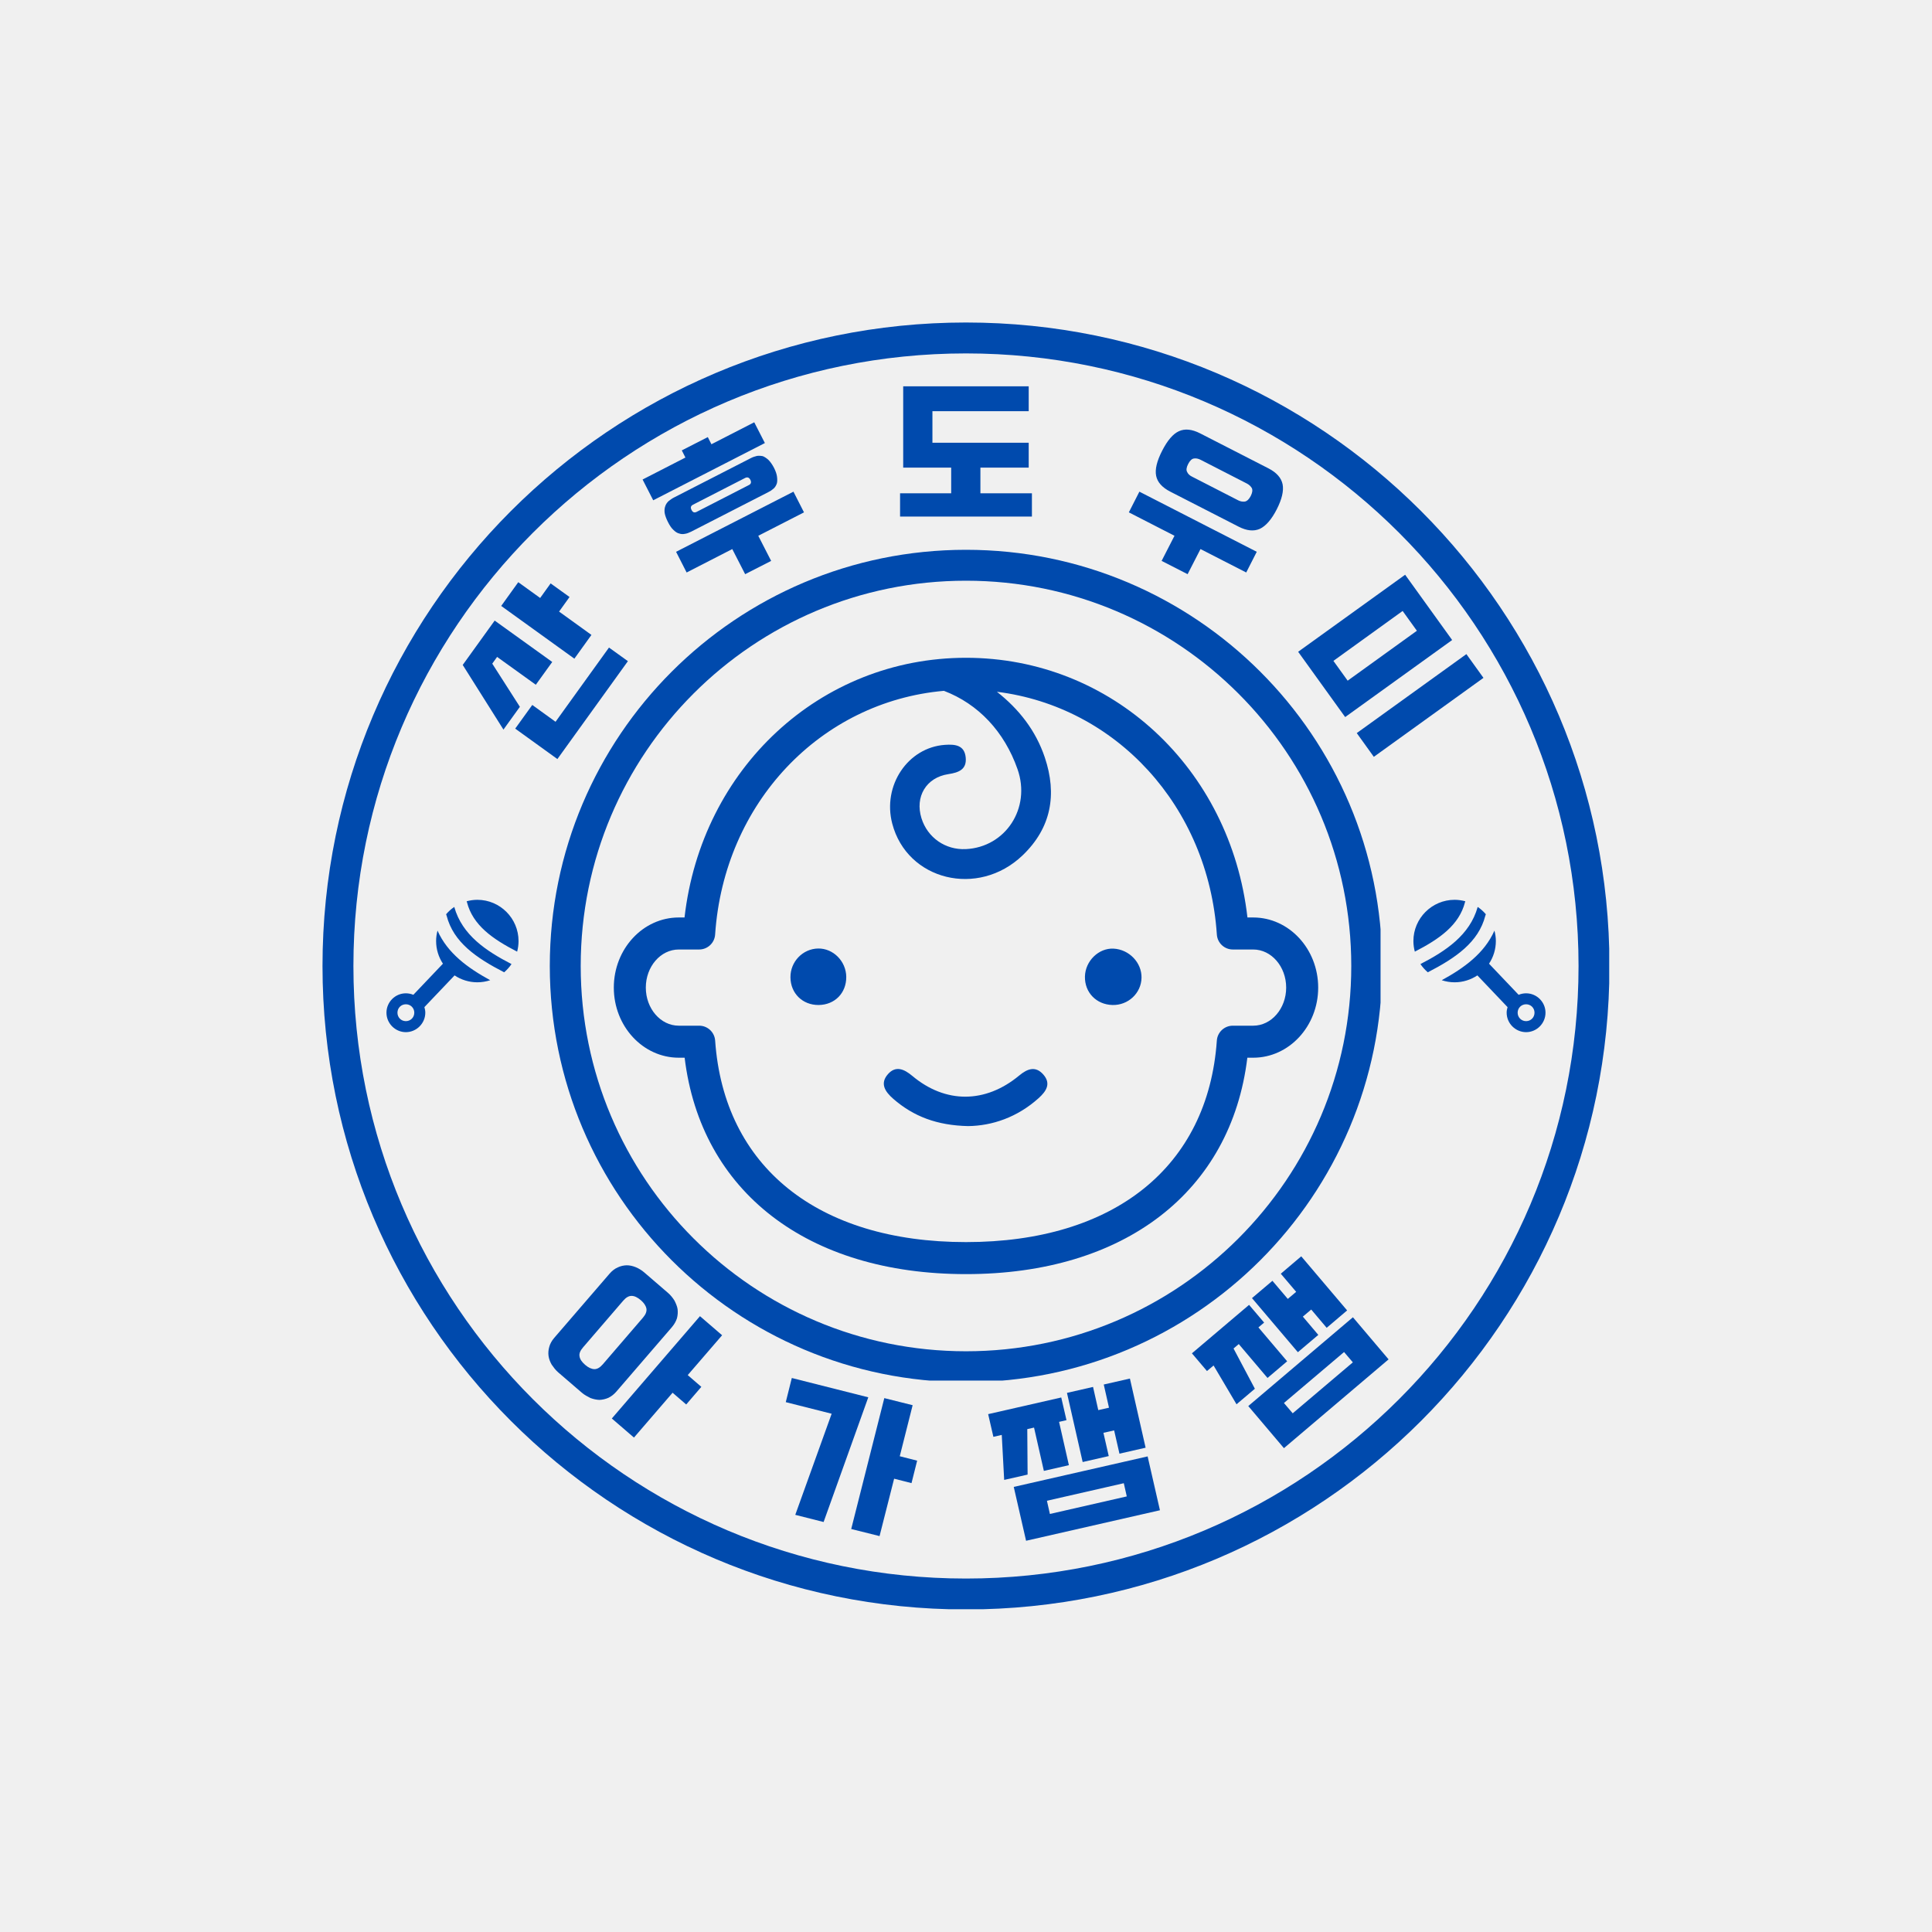
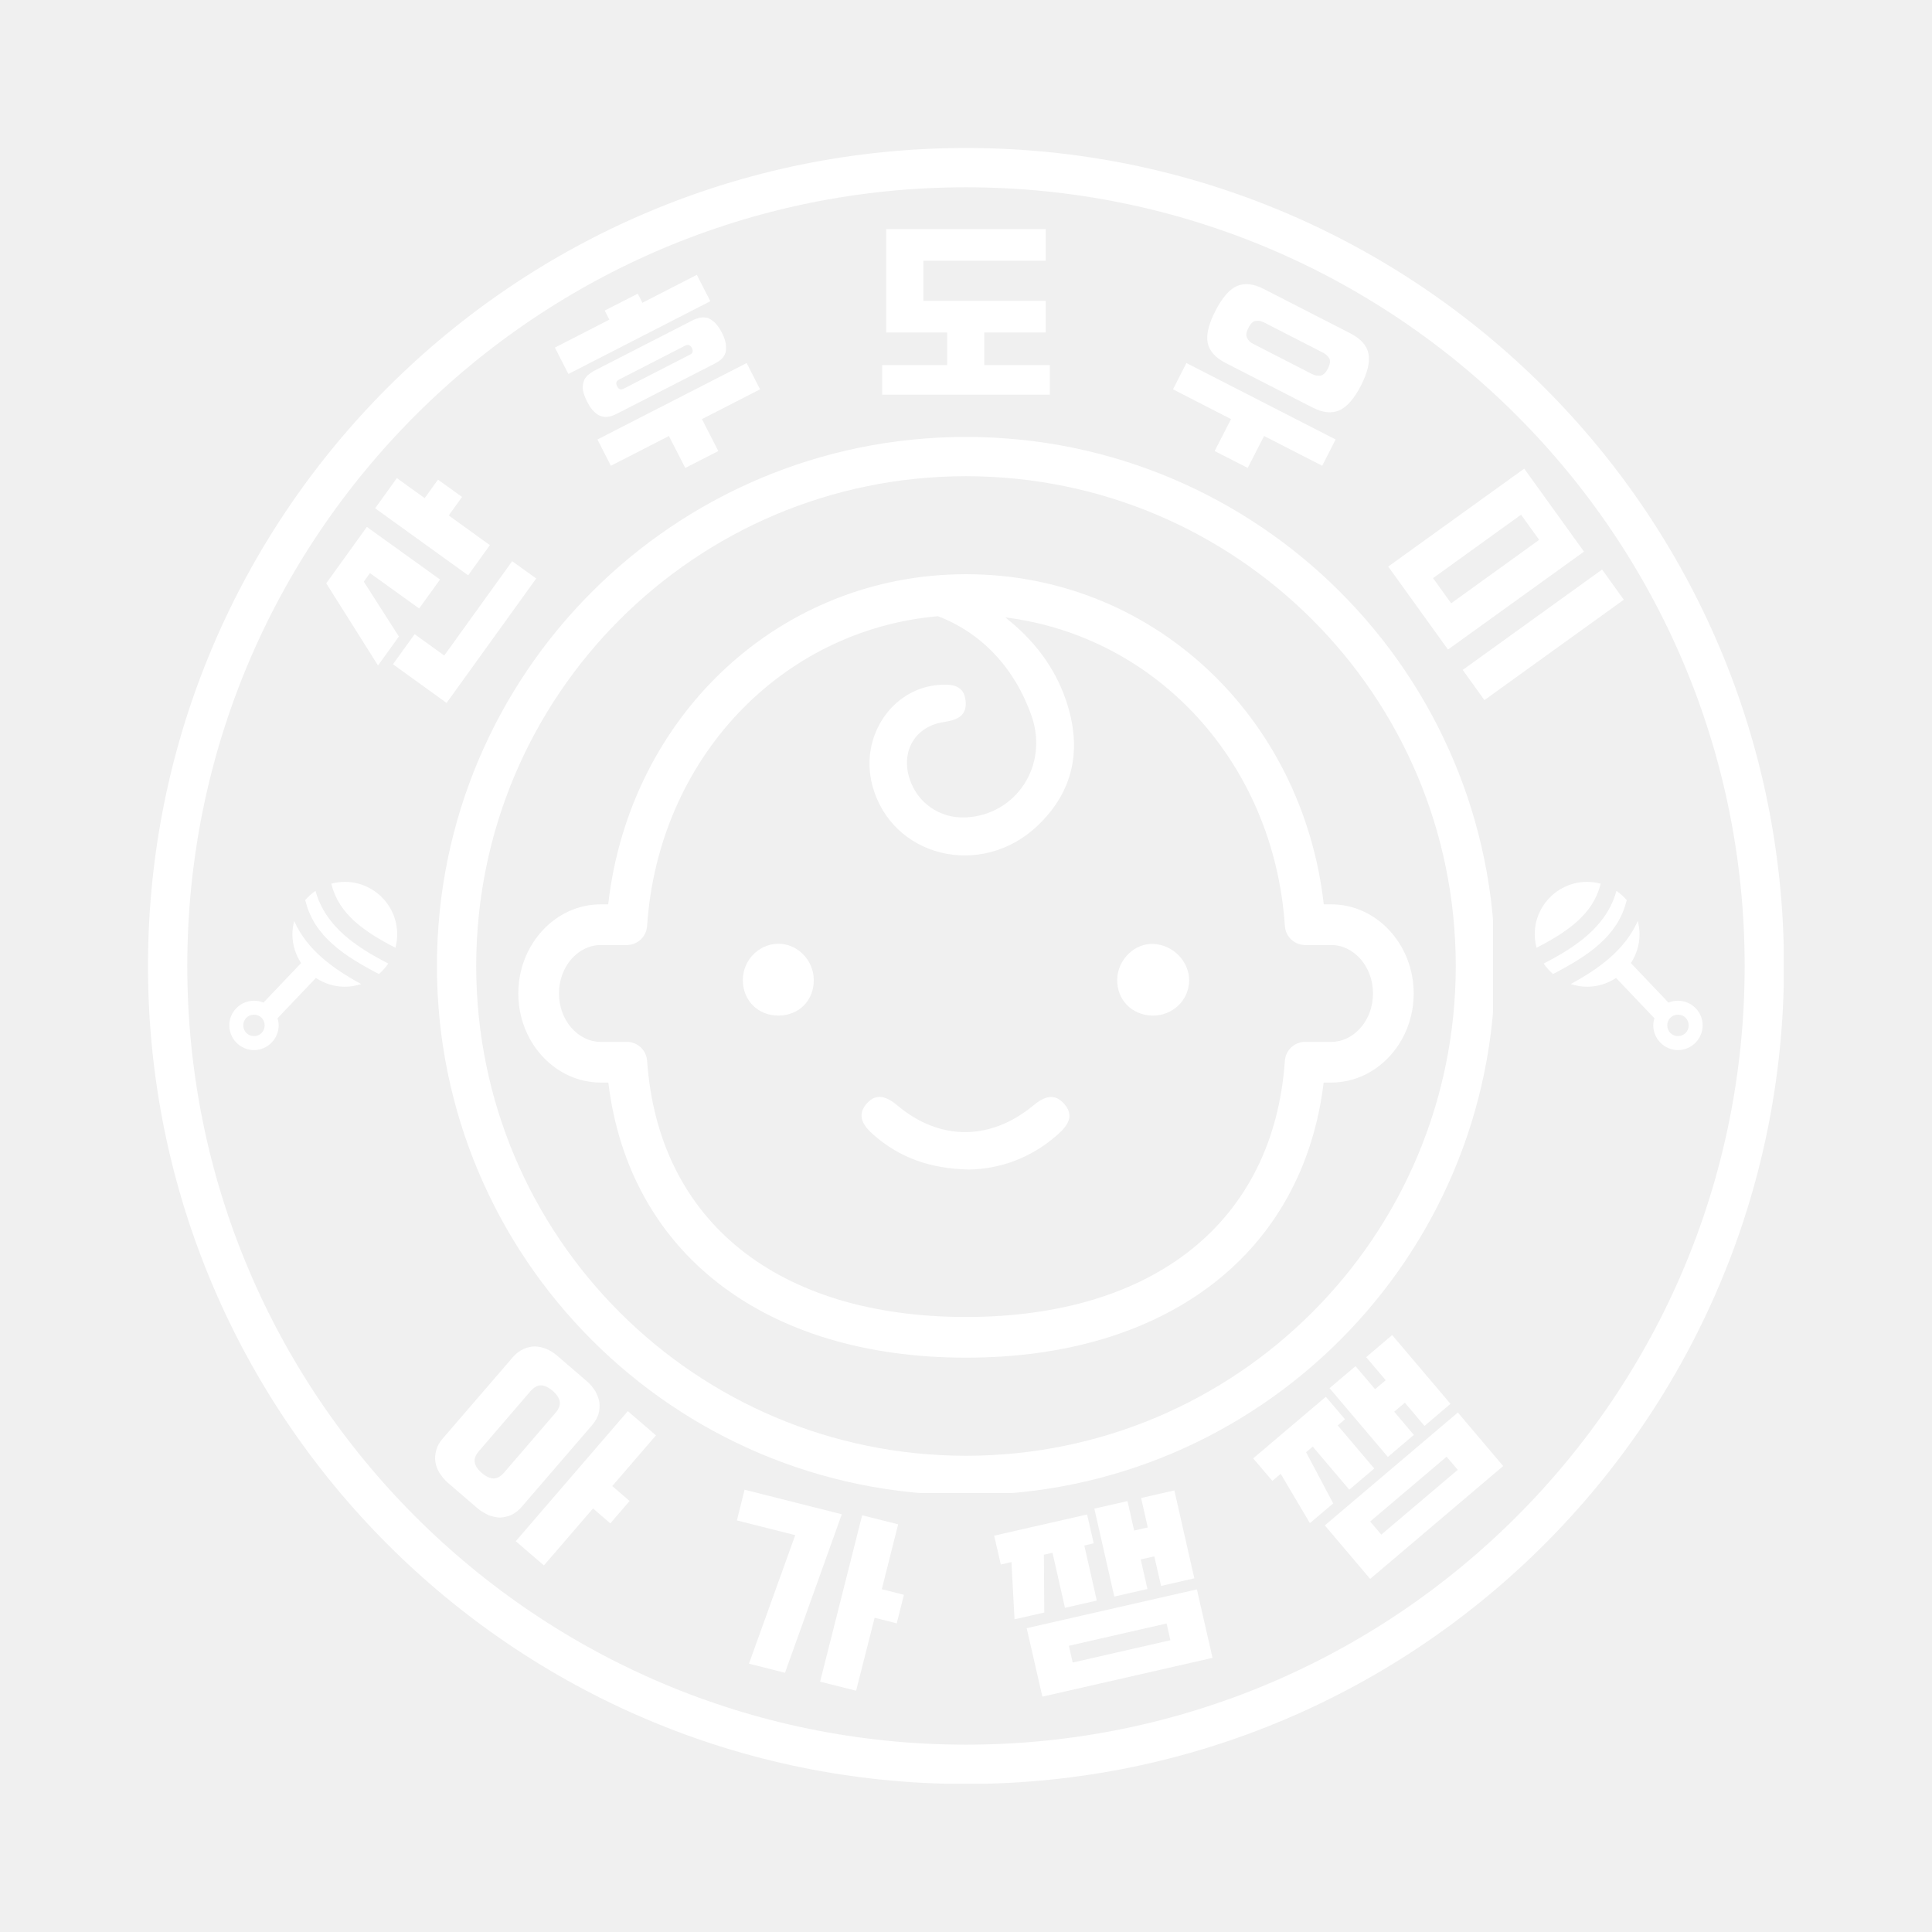
- <svg xmlns="http://www.w3.org/2000/svg" width="500" zoomAndPan="magnify" viewBox="0 0 375 375" height="500" preserveAspectRatio="xMidYMid meet" version="1.0">
+ <svg xmlns="http://www.w3.org/2000/svg" width="500" zoomAndPan="magnify" viewBox="40 40 295 295" height="500" preserveAspectRatio="xMidYMid meet" version="1.0">
  <defs>
    <g />
    <clipPath id="83e9027c80">
      <path d="M 62.598 62.598 L 312.348 62.598 L 312.348 312.348 L 62.598 312.348 Z M 62.598 62.598 " clip-rule="nonzero" />
    </clipPath>
    <clipPath id="b76fe95cca">
      <path d="M 187.496 62.598 C 118.516 62.598 62.598 118.516 62.598 187.496 C 62.598 256.477 118.516 312.395 187.496 312.395 C 256.477 312.395 312.395 256.477 312.395 187.496 C 312.395 118.516 256.477 62.598 187.496 62.598 Z M 187.496 62.598 " clip-rule="nonzero" />
    </clipPath>
    <clipPath id="6d9e173ecb">
      <path d="M 106.715 106.715 L 267.965 106.715 L 267.965 267.965 L 106.715 267.965 Z M 106.715 106.715 " clip-rule="nonzero" />
    </clipPath>
    <clipPath id="151e768845">
      <path d="M 187.496 106.715 C 142.883 106.715 106.715 142.883 106.715 187.496 C 106.715 232.113 142.883 268.281 187.496 268.281 C 232.113 268.281 268.281 232.113 268.281 187.496 C 268.281 142.883 232.113 106.715 187.496 106.715 Z M 187.496 106.715 " clip-rule="nonzero" />
    </clipPath>
    <clipPath id="ddeb3f4527">
      <path d="M 119.031 127.676 L 256 127.676 L 256 247.676 L 119.031 247.676 Z M 119.031 127.676 " clip-rule="nonzero" />
    </clipPath>
    <clipPath id="e191f6f499">
      <path d="M 200.316 0.652 L 226.336 0.652 L 226.336 26.672 L 200.316 26.672 Z M 200.316 0.652 " clip-rule="nonzero" />
    </clipPath>
    <clipPath id="df4fb35d18">
      <path d="M 0.316 0.652 L 26 0.652 L 26 26.672 L 0.316 26.672 Z M 0.316 0.652 " clip-rule="nonzero" />
    </clipPath>
    <clipPath id="ea7beffecc">
      <rect x="0" width="27" y="0" height="27" />
    </clipPath>
    <clipPath id="72dfacd343">
      <path d="M 1 0.652 L 27 0.652 L 27 26.672 L 1 26.672 Z M 1 0.652 " clip-rule="nonzero" />
    </clipPath>
    <clipPath id="572122c2ee">
      <rect x="0" width="227" y="0" height="28" />
    </clipPath>
  </defs>
  <g clip-path="url(#83e9027c80)">
    <g clip-path="url(#b76fe95cca)">
-       <path stroke-linecap="butt" transform="matrix(0.75, 0, 0, 0.75, 62.59842, 62.59842)" fill="none" stroke-linejoin="miter" d="M 166.53 -0.001 C 74.556 -0.001 -0.001 74.556 -0.001 166.53 C -0.001 258.504 74.556 333.062 166.53 333.062 C 258.504 333.062 333.062 258.504 333.062 166.53 C 333.062 74.556 258.504 -0.001 166.53 -0.001 Z M 166.53 -0.001 " stroke="#004aad" stroke-width="16" stroke-opacity="1" stroke-miterlimit="4" />
+       <path stroke-linecap="butt" transform="matrix(0.75, 0, 0, 0.75, 62.59842, 62.59842)" fill="none" stroke-linejoin="miter" d="M 166.53 -0.001 C 74.556 -0.001 -0.001 74.556 -0.001 166.53 C -0.001 258.504 74.556 333.062 166.53 333.062 C 258.504 333.062 333.062 258.504 333.062 166.53 C 333.062 74.556 258.504 -0.001 166.53 -0.001 Z M 166.53 -0.001 " stroke="#ffffff" stroke-width="16" stroke-opacity="1" stroke-miterlimit="4" />
    </g>
  </g>
  <g clip-path="url(#6d9e173ecb)">
    <g clip-path="url(#151e768845)">
-       <path stroke-linecap="butt" transform="matrix(0.75, 0, 0, 0.75, 106.7141, 106.7141)" fill="none" stroke-linejoin="miter" d="M 107.709 0.001 C 48.225 0.001 0.001 48.225 0.001 107.709 C 0.001 167.199 48.225 215.423 107.709 215.423 C 167.199 215.423 215.423 167.199 215.423 107.709 C 215.423 48.225 167.199 0.001 107.709 0.001 Z M 107.709 0.001 " stroke="#004aad" stroke-width="16" stroke-opacity="1" stroke-miterlimit="4" />
+       <path stroke-linecap="butt" transform="matrix(0.75, 0, 0, 0.75, 106.7141, 106.7141)" fill="none" stroke-linejoin="miter" d="M 107.709 0.001 C 48.225 0.001 0.001 48.225 0.001 107.709 C 0.001 167.199 48.225 215.423 107.709 215.423 C 167.199 215.423 215.423 167.199 215.423 107.709 C 215.423 48.225 167.199 0.001 107.709 0.001 Z M 107.709 0.001 " stroke="#ffffff" stroke-width="16" stroke-opacity="1" stroke-miterlimit="4" />
    </g>
  </g>
  <g clip-path="url(#ddeb3f4527)">
-     <path fill="#004aad" d="M 164.258 189.605 C 164.285 192.746 162.031 195.043 158.895 195.07 C 155.777 195.094 153.449 192.809 153.426 189.695 C 153.398 186.664 155.812 184.156 158.801 184.105 C 161.73 184.059 164.227 186.574 164.258 189.605 Z M 221.57 189.77 C 221.523 192.766 218.984 195.148 215.93 195.07 C 212.797 194.992 210.516 192.633 210.586 189.539 C 210.656 186.516 213.266 183.98 216.148 184.129 C 219.168 184.289 221.621 186.84 221.57 189.77 Z M 202.508 208.566 C 204.066 210.344 203.066 211.824 201.594 213.152 C 197.469 216.863 192.59 218.52 187.906 218.574 C 181.902 218.441 177.32 216.719 173.379 213.277 C 171.797 211.895 170.73 210.305 172.367 208.473 C 173.871 206.789 175.5 207.512 177.062 208.82 C 183.512 214.234 191.262 214.211 197.836 208.75 C 199.43 207.43 201 206.848 202.508 208.566 Z M 243.25 199.086 L 239.289 199.086 C 237.652 199.086 236.301 200.348 236.188 201.977 C 234.48 226.469 216.277 241.09 187.5 241.09 C 158.719 241.09 140.52 226.469 138.809 201.977 C 138.695 200.348 137.344 199.086 135.711 199.086 L 131.75 199.086 C 128.223 199.086 125.352 195.77 125.352 191.691 C 125.352 187.613 128.223 184.297 131.75 184.297 L 135.707 184.297 C 137.34 184.297 138.695 183.031 138.805 181.398 C 140.523 155.824 159.285 136.199 183.215 134.09 C 189.895 136.637 194.953 142.02 197.504 149.301 C 200.164 156.887 195.145 164.449 187.461 164.812 C 183.5 165 180.031 162.586 178.859 158.824 C 177.555 154.652 179.758 150.914 184.078 150.258 C 186.105 149.953 187.68 149.348 187.441 147.008 C 187.195 144.605 185.355 144.441 183.422 144.574 C 176.211 145.074 171.246 152.473 173.184 159.863 C 176.07 170.887 189.832 174.285 198.469 166.039 C 204.062 160.699 205.203 154.191 202.801 147.031 C 201.027 141.75 197.762 137.633 193.5 134.273 C 216.602 137.152 234.516 156.441 236.191 181.398 C 236.301 183.031 237.656 184.297 239.289 184.297 L 243.25 184.297 C 246.773 184.297 249.645 187.613 249.645 191.691 C 249.645 195.77 246.773 199.086 243.25 199.086 Z M 243.25 178.082 L 242.129 178.082 C 238.832 149.145 215.812 127.676 187.5 127.676 C 159.184 127.676 136.164 149.145 132.867 178.082 L 131.75 178.082 C 124.797 178.082 119.141 184.188 119.141 191.691 C 119.141 199.195 124.797 205.301 131.75 205.301 L 132.887 205.301 C 136.039 231.293 156.699 247.305 187.5 247.305 C 218.297 247.305 238.957 231.293 242.109 205.301 L 243.25 205.301 C 250.203 205.301 255.859 199.195 255.859 191.691 C 255.859 184.188 250.203 178.082 243.25 178.082 " fill-opacity="1" fill-rule="nonzero" />
+     <path fill="#ffffff" d="M 164.258 189.605 C 164.285 192.746 162.031 195.043 158.895 195.07 C 155.777 195.094 153.449 192.809 153.426 189.695 C 153.398 186.664 155.812 184.156 158.801 184.105 C 161.73 184.059 164.227 186.574 164.258 189.605 Z M 221.57 189.77 C 221.523 192.766 218.984 195.148 215.93 195.07 C 212.797 194.992 210.516 192.633 210.586 189.539 C 210.656 186.516 213.266 183.98 216.148 184.129 C 219.168 184.289 221.621 186.84 221.57 189.77 Z M 202.508 208.566 C 204.066 210.344 203.066 211.824 201.594 213.152 C 197.469 216.863 192.59 218.52 187.906 218.574 C 181.902 218.441 177.32 216.719 173.379 213.277 C 171.797 211.895 170.73 210.305 172.367 208.473 C 173.871 206.789 175.5 207.512 177.062 208.82 C 183.512 214.234 191.262 214.211 197.836 208.75 C 199.43 207.43 201 206.848 202.508 208.566 Z M 243.25 199.086 L 239.289 199.086 C 237.652 199.086 236.301 200.348 236.188 201.977 C 234.48 226.469 216.277 241.09 187.5 241.09 C 158.719 241.09 140.52 226.469 138.809 201.977 C 138.695 200.348 137.344 199.086 135.711 199.086 L 131.75 199.086 C 128.223 199.086 125.352 195.77 125.352 191.691 C 125.352 187.613 128.223 184.297 131.75 184.297 L 135.707 184.297 C 137.34 184.297 138.695 183.031 138.805 181.398 C 140.523 155.824 159.285 136.199 183.215 134.09 C 189.895 136.637 194.953 142.02 197.504 149.301 C 200.164 156.887 195.145 164.449 187.461 164.812 C 183.5 165 180.031 162.586 178.859 158.824 C 177.555 154.652 179.758 150.914 184.078 150.258 C 186.105 149.953 187.68 149.348 187.441 147.008 C 187.195 144.605 185.355 144.441 183.422 144.574 C 176.211 145.074 171.246 152.473 173.184 159.863 C 176.07 170.887 189.832 174.285 198.469 166.039 C 204.062 160.699 205.203 154.191 202.801 147.031 C 201.027 141.75 197.762 137.633 193.5 134.273 C 216.602 137.152 234.516 156.441 236.191 181.398 C 236.301 183.031 237.656 184.297 239.289 184.297 L 243.25 184.297 C 246.773 184.297 249.645 187.613 249.645 191.691 C 249.645 195.77 246.773 199.086 243.25 199.086 Z M 243.25 178.082 L 242.129 178.082 C 238.832 149.145 215.812 127.676 187.5 127.676 C 159.184 127.676 136.164 149.145 132.867 178.082 L 131.75 178.082 C 124.797 178.082 119.141 184.188 119.141 191.691 C 119.141 199.195 124.797 205.301 131.75 205.301 L 132.887 205.301 C 136.039 231.293 156.699 247.305 187.5 247.305 C 218.297 247.305 238.957 231.293 242.109 205.301 L 243.25 205.301 C 250.203 205.301 255.859 199.195 255.859 191.691 C 255.859 184.188 250.203 178.082 243.25 178.082 " fill-opacity="1" fill-rule="nonzero" />
  </g>
  <g transform="matrix(1, 0, 0, 1, 74, 174)">
    <g clip-path="url(#572122c2ee)">
      <g clip-path="url(#e191f6f499)">
        <g transform="matrix(1, 0, 0, 1, 200, 0)">
          <g clip-path="url(#ea7beffecc)">
            <g clip-path="url(#df4fb35d18)">
-               <path fill="#004aad" d="M 8.34 0.652 C 9.055 0.652 9.75 0.758 10.414 0.934 C 10.391 0.992 10.375 1.043 10.359 1.102 C 9.211 5.602 5.363 8.266 0.617 10.715 C 0.441 10.059 0.34 9.371 0.34 8.656 C 0.34 4.25 3.93 0.652 8.34 0.652 Z M 12.82 2.035 C 13.414 2.434 13.941 2.918 14.402 3.453 C 14.359 3.543 14.328 3.641 14.301 3.734 C 12.98 8.902 8.539 11.938 3.133 14.723 C 2.594 14.254 2.109 13.719 1.707 13.125 C 6.59 10.605 11.289 7.516 12.82 2.035 Z M 16.07 6.633 C 16.242 7.281 16.344 7.957 16.344 8.656 C 16.344 10.281 15.852 11.789 15.02 13.051 L 15.367 13.418 L 20.629 18.949 L 20.762 19.09 C 21.211 18.906 21.703 18.801 22.215 18.801 C 24.285 18.801 25.98 20.496 25.98 22.562 C 25.98 24.633 24.285 26.34 22.215 26.34 C 20.145 26.34 18.441 24.633 18.441 22.562 C 18.441 22.188 18.512 21.828 18.617 21.484 L 18.305 21.156 L 13.051 15.633 L 12.758 15.324 C 11.488 16.168 9.969 16.664 8.34 16.664 C 7.465 16.664 6.629 16.516 5.84 16.258 C 10.156 13.902 14.121 11.043 16.07 6.633 Z M 22.215 20.93 C 21.297 20.93 20.574 21.648 20.574 22.562 C 20.574 23.48 21.297 24.203 22.215 24.203 C 23.133 24.203 23.848 23.48 23.848 22.562 C 23.848 21.648 23.133 20.93 22.215 20.93 " fill-opacity="1" fill-rule="nonzero" />
+               <path fill="#ffffff" d="M 8.34 0.652 C 9.055 0.652 9.75 0.758 10.414 0.934 C 10.391 0.992 10.375 1.043 10.359 1.102 C 9.211 5.602 5.363 8.266 0.617 10.715 C 0.441 10.059 0.34 9.371 0.34 8.656 C 0.34 4.25 3.93 0.652 8.34 0.652 Z M 12.82 2.035 C 13.414 2.434 13.941 2.918 14.402 3.453 C 14.359 3.543 14.328 3.641 14.301 3.734 C 12.98 8.902 8.539 11.938 3.133 14.723 C 2.594 14.254 2.109 13.719 1.707 13.125 C 6.59 10.605 11.289 7.516 12.82 2.035 Z M 16.07 6.633 C 16.242 7.281 16.344 7.957 16.344 8.656 C 16.344 10.281 15.852 11.789 15.02 13.051 L 15.367 13.418 L 20.629 18.949 L 20.762 19.09 C 21.211 18.906 21.703 18.801 22.215 18.801 C 24.285 18.801 25.98 20.496 25.98 22.562 C 25.98 24.633 24.285 26.34 22.215 26.34 C 20.145 26.34 18.441 24.633 18.441 22.562 C 18.441 22.188 18.512 21.828 18.617 21.484 L 18.305 21.156 L 13.051 15.633 L 12.758 15.324 C 11.488 16.168 9.969 16.664 8.34 16.664 C 7.465 16.664 6.629 16.516 5.84 16.258 C 10.156 13.902 14.121 11.043 16.07 6.633 Z M 22.215 20.93 C 21.297 20.93 20.574 21.648 20.574 22.562 C 20.574 23.48 21.297 24.203 22.215 24.203 C 23.133 24.203 23.848 23.48 23.848 22.562 C 23.848 21.648 23.133 20.93 22.215 20.93 " fill-opacity="1" fill-rule="nonzero" />
            </g>
          </g>
        </g>
      </g>
      <g clip-path="url(#72dfacd343)">
-         <path fill="#004aad" d="M 18.652 0.652 C 17.934 0.652 17.242 0.758 16.578 0.934 C 16.602 0.992 16.617 1.043 16.633 1.102 C 17.781 5.602 21.629 8.266 26.375 10.715 C 26.551 10.059 26.648 9.371 26.648 8.656 C 26.648 4.25 23.062 0.652 18.652 0.652 Z M 14.172 2.035 C 13.578 2.434 13.051 2.918 12.59 3.453 C 12.633 3.543 12.664 3.641 12.688 3.734 C 14.012 8.902 18.453 11.938 23.859 14.723 C 24.398 14.254 24.883 13.719 25.285 13.125 C 20.402 10.605 15.703 7.516 14.172 2.035 Z M 10.922 6.633 C 10.75 7.281 10.648 7.957 10.648 8.656 C 10.648 10.281 11.141 11.789 11.973 13.051 L 11.625 13.418 L 6.363 18.949 L 6.23 19.09 C 5.781 18.906 5.289 18.801 4.777 18.801 C 2.707 18.801 1.012 20.496 1.012 22.562 C 1.012 24.633 2.707 26.34 4.777 26.34 C 6.844 26.34 8.551 24.633 8.551 22.562 C 8.551 22.188 8.48 21.828 8.375 21.484 L 8.684 21.156 L 13.941 15.633 L 14.23 15.324 C 15.504 16.168 17.023 16.664 18.652 16.664 C 19.527 16.664 20.363 16.516 21.152 16.258 C 16.836 13.902 12.871 11.043 10.922 6.633 Z M 4.777 20.93 C 5.695 20.93 6.414 21.648 6.414 22.562 C 6.414 23.48 5.695 24.203 4.777 24.203 C 3.859 24.203 3.145 23.48 3.145 22.562 C 3.145 21.648 3.859 20.93 4.777 20.93 " fill-opacity="1" fill-rule="nonzero" />
+         <path fill="#ffffff" d="M 18.652 0.652 C 17.934 0.652 17.242 0.758 16.578 0.934 C 16.602 0.992 16.617 1.043 16.633 1.102 C 17.781 5.602 21.629 8.266 26.375 10.715 C 26.551 10.059 26.648 9.371 26.648 8.656 C 26.648 4.25 23.062 0.652 18.652 0.652 Z M 14.172 2.035 C 13.578 2.434 13.051 2.918 12.59 3.453 C 12.633 3.543 12.664 3.641 12.688 3.734 C 14.012 8.902 18.453 11.938 23.859 14.723 C 24.398 14.254 24.883 13.719 25.285 13.125 C 20.402 10.605 15.703 7.516 14.172 2.035 Z M 10.922 6.633 C 10.75 7.281 10.648 7.957 10.648 8.656 C 10.648 10.281 11.141 11.789 11.973 13.051 L 11.625 13.418 L 6.363 18.949 L 6.23 19.09 C 5.781 18.906 5.289 18.801 4.777 18.801 C 2.707 18.801 1.012 20.496 1.012 22.562 C 1.012 24.633 2.707 26.34 4.777 26.34 C 6.844 26.34 8.551 24.633 8.551 22.562 C 8.551 22.188 8.48 21.828 8.375 21.484 L 8.684 21.156 L 13.941 15.633 L 14.23 15.324 C 15.504 16.168 17.023 16.664 18.652 16.664 C 19.527 16.664 20.363 16.516 21.152 16.258 C 16.836 13.902 12.871 11.043 10.922 6.633 Z M 4.777 20.93 C 5.695 20.93 6.414 21.648 6.414 22.562 C 6.414 23.48 5.695 24.203 4.777 24.203 C 3.859 24.203 3.145 23.48 3.145 22.562 C 3.145 21.648 3.859 20.93 4.777 20.93 " fill-opacity="1" fill-rule="nonzero" />
      </g>
    </g>
  </g>
-   <g fill="#004aad" fill-opacity="1">
+   <g fill="#ffffff" fill-opacity="1">
    <g transform="translate(102.892, 146.3157)">
      <g>
        <path d="M -6.875 -25.859 L -13.078 -17.25 L -5.172 -4.703 L -1.984 -9.125 L -7.344 -17.5 L -6.406 -18.812 L 1.109 -13.406 L 4.297 -17.828 Z M -2.891 -4.891 L 5.297 1.016 L 18.984 -17.984 L 15.312 -20.625 L 4.938 -6.219 L 0.422 -9.484 Z M 1.953 -30.25 L -2.297 -33.312 L -5.609 -28.703 L 8.594 -18.469 L 11.906 -23.078 L 5.625 -27.609 L 7.656 -30.438 L 3.984 -33.078 Z M 1.953 -30.25 " />
      </g>
    </g>
  </g>
-   <g fill="#004aad" fill-opacity="1">
+   <g fill="#ffffff" fill-opacity="1">
    <g transform="translate(131.6959, 112.4177)">
      <g>
        <path d="M -2.047 -11.094 C -1.879 -10.758 -1.707 -10.461 -1.531 -10.203 C -1.352 -9.941 -1.176 -9.734 -1 -9.578 C -0.594 -9.172 -0.207 -8.93 0.156 -8.859 C 0.5 -8.734 0.883 -8.719 1.312 -8.812 C 1.5 -8.844 1.688 -8.895 1.875 -8.969 C 2.07 -9.039 2.266 -9.125 2.453 -9.219 L 17.422 -16.891 C 17.617 -16.992 17.801 -17.098 17.969 -17.203 C 18.133 -17.316 18.301 -17.445 18.469 -17.594 C 18.727 -17.82 18.93 -18.141 19.078 -18.547 C 19.18 -18.859 19.195 -19.301 19.125 -19.875 C 19.062 -20.395 18.863 -20.977 18.531 -21.625 C 18.207 -22.25 17.844 -22.766 17.438 -23.172 C 17.051 -23.516 16.691 -23.75 16.359 -23.875 C 15.941 -23.957 15.562 -23.973 15.219 -23.922 C 15.008 -23.867 14.812 -23.812 14.625 -23.75 C 14.438 -23.688 14.242 -23.602 14.047 -23.5 L -0.922 -15.828 C -1.109 -15.734 -1.285 -15.625 -1.453 -15.5 C -1.629 -15.383 -1.789 -15.266 -1.938 -15.141 C -2.25 -14.836 -2.457 -14.52 -2.562 -14.188 C -2.707 -13.812 -2.75 -13.375 -2.688 -12.875 C -2.645 -12.602 -2.566 -12.316 -2.453 -12.016 C -2.348 -11.723 -2.211 -11.414 -2.047 -11.094 Z M 15.484 -8.422 L 24.359 -12.969 L 22.312 -16.984 L -0.469 -5.312 L 1.578 -1.297 L 10.438 -5.844 L 12.938 -0.969 L 17.984 -3.547 Z M 1.344 -23.609 L -6.969 -19.344 L -4.906 -15.312 L 16.766 -26.422 L 14.703 -30.453 L 6.391 -26.188 L 5.688 -27.578 L 0.641 -25 Z M 13.953 -19.281 C 14.18 -18.812 14.082 -18.473 13.656 -18.266 L 3.516 -13.062 C 3.086 -12.844 2.758 -12.969 2.531 -13.438 C 2.289 -13.895 2.383 -14.234 2.812 -14.453 L 12.953 -19.656 C 13.379 -19.863 13.711 -19.738 13.953 -19.281 Z M 13.953 -19.281 " />
      </g>
    </g>
  </g>
-   <g fill="#004aad" fill-opacity="1">
+   <g fill="#ffffff" fill-opacity="1">
    <g transform="translate(172.7019, 95.37365)">
      <g>
        <path d="M 26.969 -4.609 L 26.969 -9.438 L 8.281 -9.438 L 8.281 -15.562 L 26.969 -15.562 L 26.969 -20.391 L 2.609 -20.391 L 2.609 -4.609 L 11.922 -4.609 L 11.922 0.375 L 2 0.375 L 2 4.891 L 27.594 4.891 L 27.594 0.375 L 17.594 0.375 L 17.594 -4.609 Z M 26.969 -4.609 " />
      </g>
    </g>
  </g>
-   <g fill="#004aad" fill-opacity="1">
+   <g fill="#ffffff" fill-opacity="1">
    <g transform="translate(217.1243, 98.93084)">
      <g>
        <path d="M 10.031 -3.5 L 23.297 3.297 C 24.859 4.098 26.227 4.238 27.406 3.719 C 28.582 3.164 29.676 1.906 30.688 -0.062 C 31.695 -2.039 32.078 -3.664 31.828 -4.938 C 31.566 -6.188 30.656 -7.211 29.094 -8.016 L 15.828 -14.812 C 14.242 -15.625 12.867 -15.766 11.703 -15.234 C 10.566 -14.723 9.484 -13.461 8.453 -11.453 C 7.422 -9.441 7.031 -7.816 7.281 -6.578 C 7.531 -5.336 8.445 -4.312 10.031 -3.5 Z M 15.891 7.641 L 24.766 12.188 L 26.812 8.172 L 4.031 -3.5 L 1.984 0.516 L 10.844 5.062 L 8.344 9.938 L 13.391 12.516 Z M 13.5 -8.875 C 13.844 -9.539 14.223 -9.895 14.641 -9.938 C 15.023 -10 15.445 -9.914 15.906 -9.688 L 24.891 -5.078 C 25.305 -4.867 25.629 -4.57 25.859 -4.188 C 26.035 -3.801 25.961 -3.289 25.641 -2.656 C 25.316 -2.031 24.941 -1.672 24.516 -1.578 C 24.066 -1.523 23.633 -1.602 23.219 -1.812 L 14.234 -6.422 C 13.773 -6.648 13.461 -6.953 13.297 -7.328 C 13.086 -7.691 13.156 -8.207 13.5 -8.875 Z M 13.5 -8.875 " />
      </g>
    </g>
  </g>
-   <g fill="#004aad" fill-opacity="1">
+   <g fill="#ffffff" fill-opacity="1">
    <g transform="translate(254.9703, 122.3068)">
      <g>
        <path d="M 26.891 1.922 L 17.766 -10.75 L -3 4.203 L 6.125 16.875 Z M 17.281 -3.719 L 20.047 0.125 L 6.609 9.812 L 3.844 5.969 Z M 11.688 24.594 L 32.969 9.266 L 29.656 4.656 L 8.375 19.984 Z M 11.688 24.594 " />
      </g>
    </g>
  </g>
-   <g fill="#004aad" fill-opacity="1">
+   <g fill="#ffffff" fill-opacity="1">
    <g transform="translate(106.7699, 258.5623)">
      <g>
        <path d="M 11.547 -11.344 L 0.812 1.109 C 0.32 1.68 0 2.266 -0.156 2.859 C -0.332 3.453 -0.379 4.047 -0.297 4.641 C -0.211 5.203 -0.008 5.758 0.312 6.312 C 0.488 6.562 0.676 6.816 0.875 7.078 C 1.082 7.336 1.312 7.578 1.562 7.797 L 6.172 11.766 C 6.441 11.992 6.719 12.188 7 12.344 C 7.281 12.508 7.562 12.66 7.844 12.797 C 8.125 12.898 8.41 12.984 8.703 13.047 C 9.004 13.109 9.297 13.145 9.578 13.156 C 10.172 13.133 10.754 13 11.328 12.75 C 11.91 12.469 12.43 12.055 12.891 11.516 L 23.625 -0.938 C 24.094 -1.488 24.426 -2.066 24.625 -2.672 C 24.781 -3.273 24.82 -3.867 24.75 -4.453 C 24.707 -4.742 24.629 -5.023 24.516 -5.297 C 24.41 -5.578 24.285 -5.852 24.141 -6.125 C 23.973 -6.395 23.785 -6.656 23.578 -6.906 C 23.379 -7.156 23.145 -7.395 22.875 -7.625 L 18.266 -11.594 C 18.016 -11.812 17.75 -12.004 17.469 -12.172 C 17.188 -12.348 16.898 -12.492 16.609 -12.609 C 16.016 -12.848 15.438 -12.969 14.875 -12.969 C 14.27 -12.957 13.691 -12.82 13.141 -12.562 C 12.566 -12.312 12.035 -11.906 11.547 -11.344 Z M 26.719 8.344 L 33.391 0.609 L 29.094 -3.094 L 11.984 16.766 L 16.281 20.469 L 23.781 11.766 L 26.422 14.047 L 29.359 10.625 Z M 6.812 6.359 C 6.156 5.797 5.789 5.242 5.719 4.703 C 5.613 4.18 5.844 3.598 6.406 2.953 L 14.203 -6.109 C 14.742 -6.734 15.285 -7.039 15.828 -7.031 C 16.367 -7.031 16.969 -6.75 17.625 -6.188 C 18.238 -5.656 18.598 -5.109 18.703 -4.547 C 18.785 -4.004 18.562 -3.426 18.031 -2.812 L 10.234 6.25 C 9.691 6.883 9.145 7.195 8.594 7.188 C 8.02 7.164 7.426 6.891 6.812 6.359 Z M 6.812 6.359 " />
      </g>
    </g>
  </g>
-   <g fill="#004aad" fill-opacity="1">
+   <g fill="#ffffff" fill-opacity="1">
    <g transform="translate(147.0175, 287.1391)">
      <g>
        <path d="M 21.516 -15.922 L 6.672 -19.672 L 5.5 -14.984 L 14.406 -12.734 L 7.344 6.891 L 12.844 8.281 Z M 27.625 -4.484 L 30.125 -14.391 L 24.625 -15.766 L 18.203 9.641 L 23.703 11.016 L 26.531 -0.125 L 29.906 0.734 L 31 -3.625 Z M 27.625 -4.484 " />
      </g>
    </g>
  </g>
-   <g fill="#004aad" fill-opacity="1">
+   <g fill="#ffffff" fill-opacity="1">
    <g transform="translate(195.8629, 294.796)">
      <g>
        <path d="M 0.906 -6.188 L 3.297 4.266 L 29.281 -1.656 L 26.891 -12.109 Z M 26.5 -13.797 L 23.453 -27.219 L 18.375 -26.062 L 19.391 -21.562 L 17.312 -21.094 L 16.297 -25.594 L 11.234 -24.438 L 14.281 -11.016 L 19.344 -12.172 L 18.312 -16.688 L 20.391 -17.156 L 21.422 -12.641 Z M 10.125 -23.547 L -4.062 -20.312 L -3.047 -15.906 L -1.422 -16.281 L -0.953 -7.547 L 3.594 -8.578 L 3.531 -17.406 L 4.844 -17.703 L 6.75 -9.297 L 11.609 -10.406 L 9.703 -18.812 L 11.141 -19.141 Z M 7.344 -3.5 L 22.266 -6.906 L 22.844 -4.344 L 7.922 -0.938 Z M 7.344 -3.5 " />
      </g>
    </g>
  </g>
-   <g fill="#004aad" fill-opacity="1">
+   <g fill="#ffffff" fill-opacity="1">
    <g transform="translate(244.32, 278.8211)">
      <g>
        <path d="M -2.031 -5.906 L 4.891 2.266 L 25.203 -14.969 L 18.281 -23.141 Z M 17.156 -24.469 L 8.25 -34.969 L 4.281 -31.594 L 7.266 -28.078 L 5.641 -26.703 L 2.656 -30.219 L -1.312 -26.859 L 7.594 -16.359 L 11.562 -19.719 L 8.562 -23.266 L 10.188 -24.641 L 13.188 -21.094 Z M -1.875 -25.547 L -12.969 -16.141 L -10.047 -12.703 L -8.766 -13.781 L -4.312 -6.25 L -0.75 -9.266 L -4.891 -17.078 L -3.875 -17.938 L 1.703 -11.359 L 5.516 -14.594 L -0.062 -21.172 L 1.047 -22.109 Z M 4.891 -6.5 L 16.562 -16.391 L 18.266 -14.391 L 6.594 -4.5 Z M 4.891 -6.5 " />
      </g>
    </g>
  </g>
</svg>
